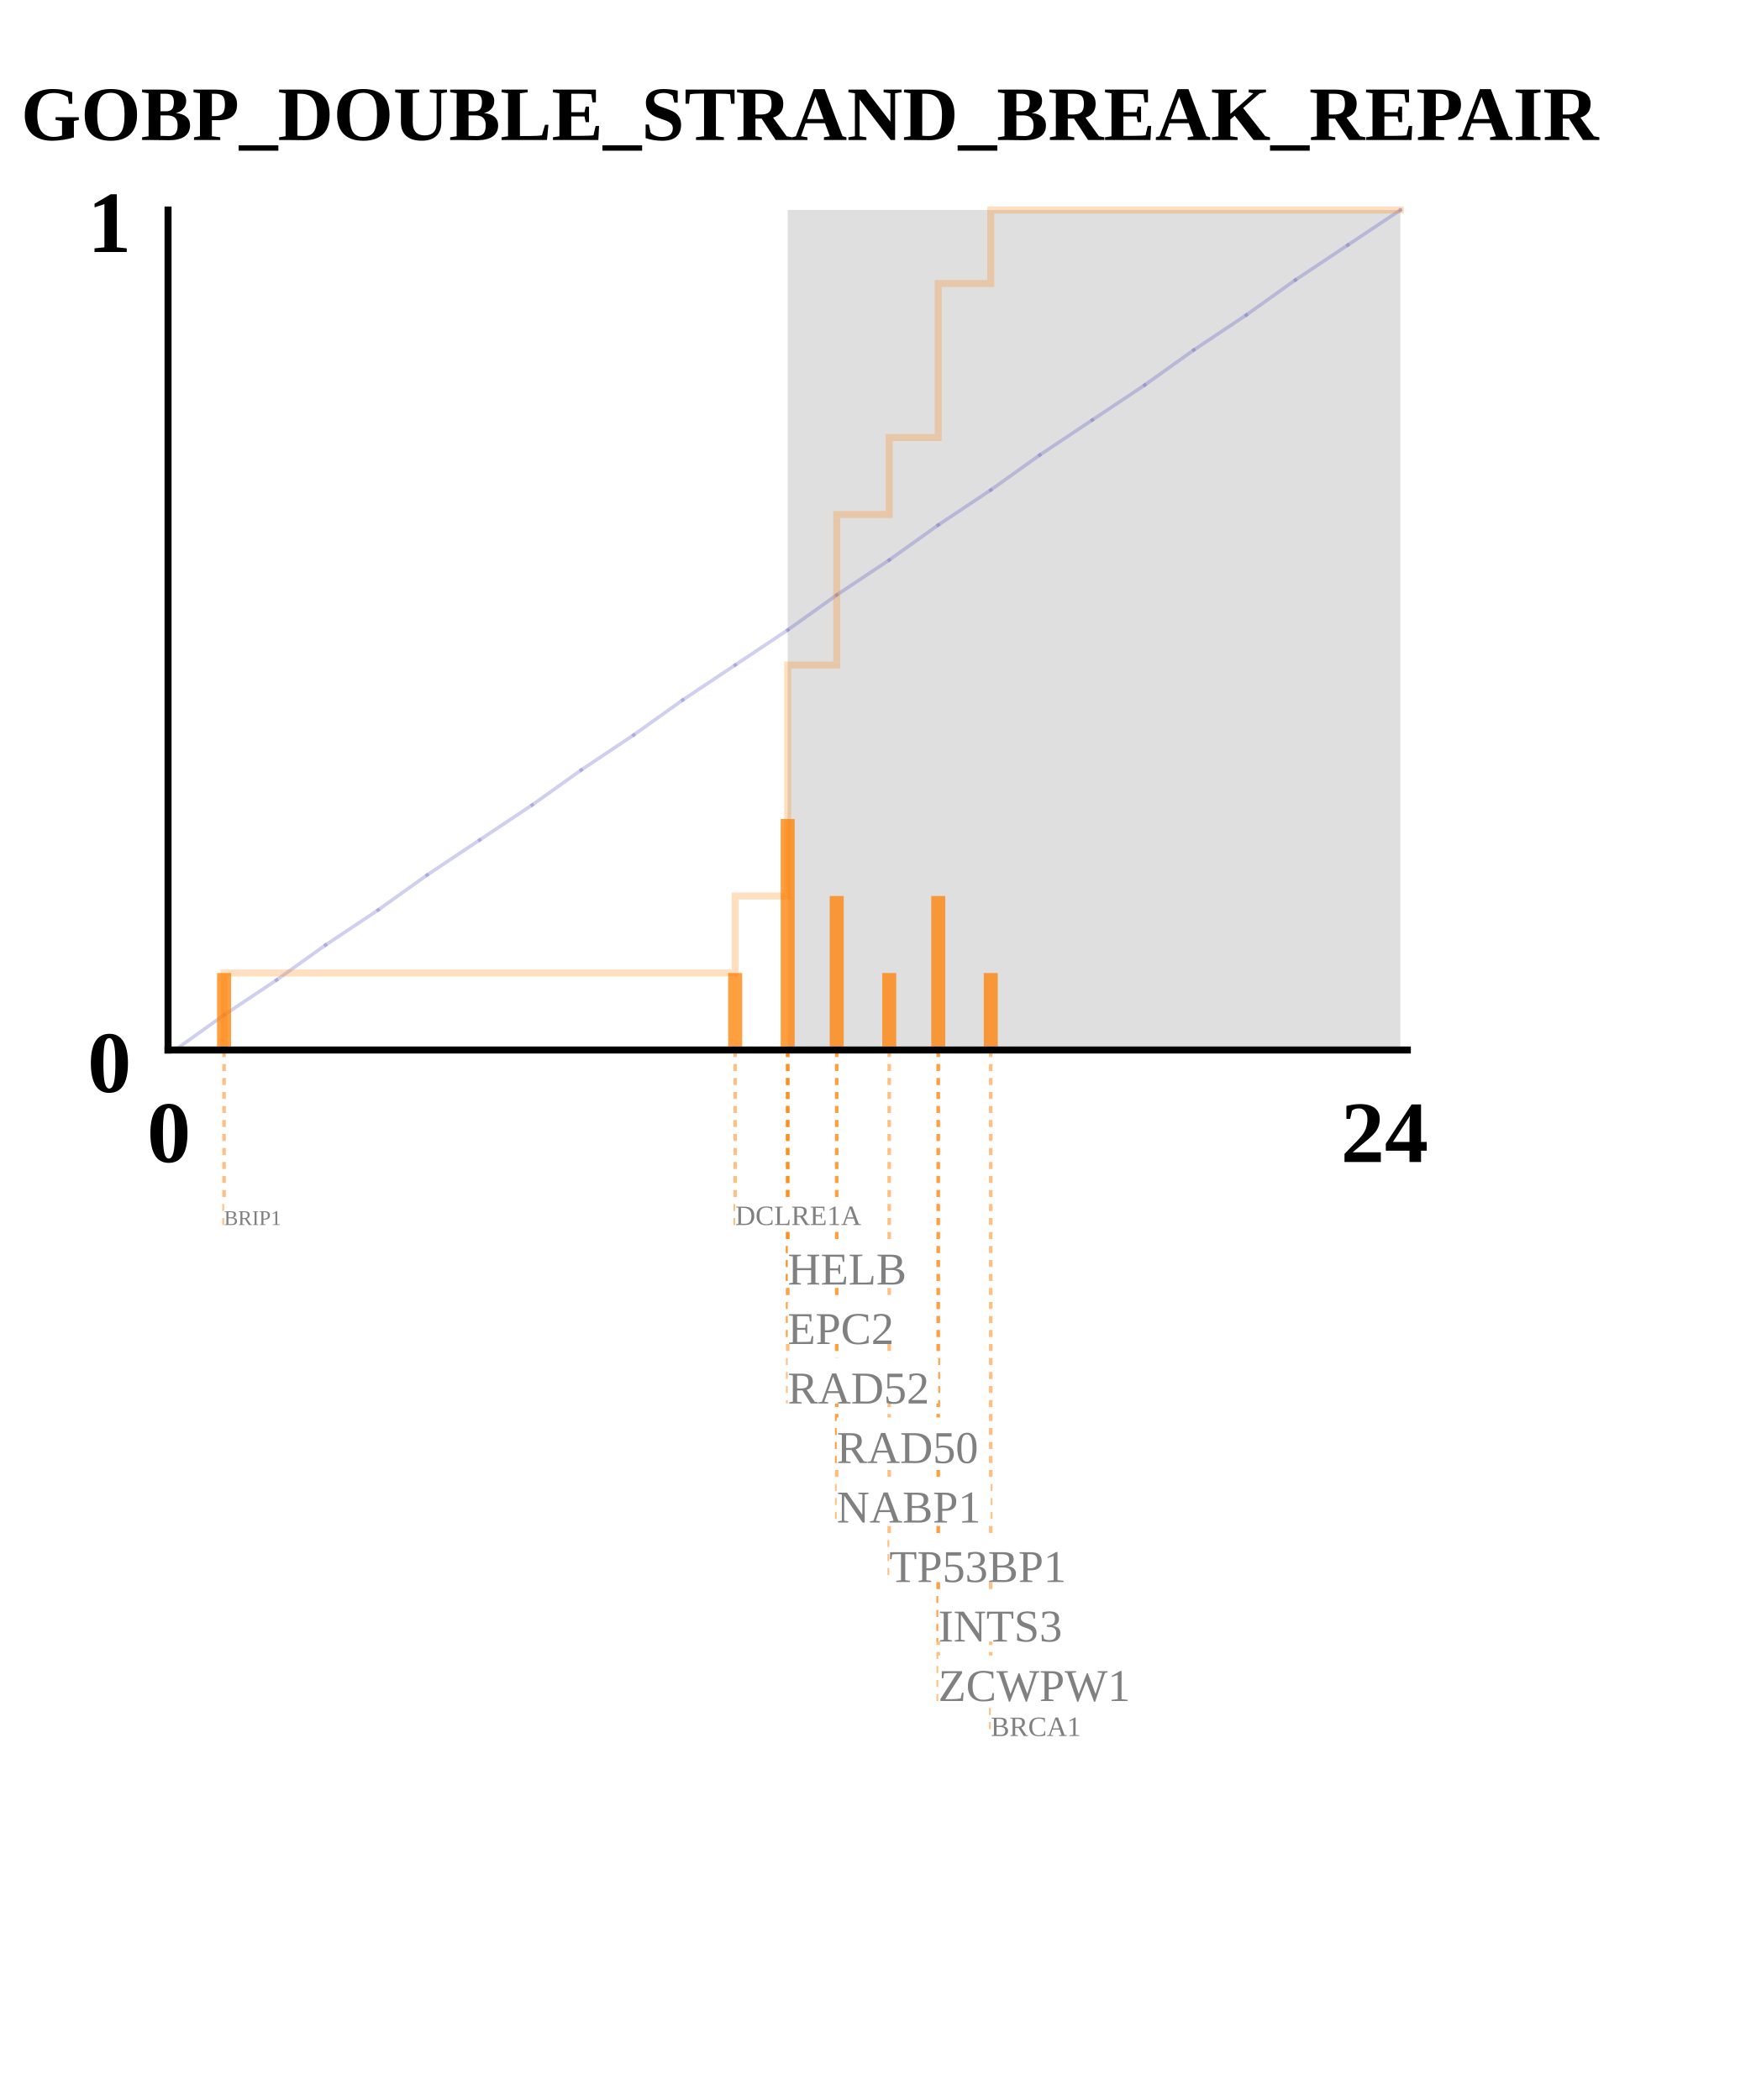
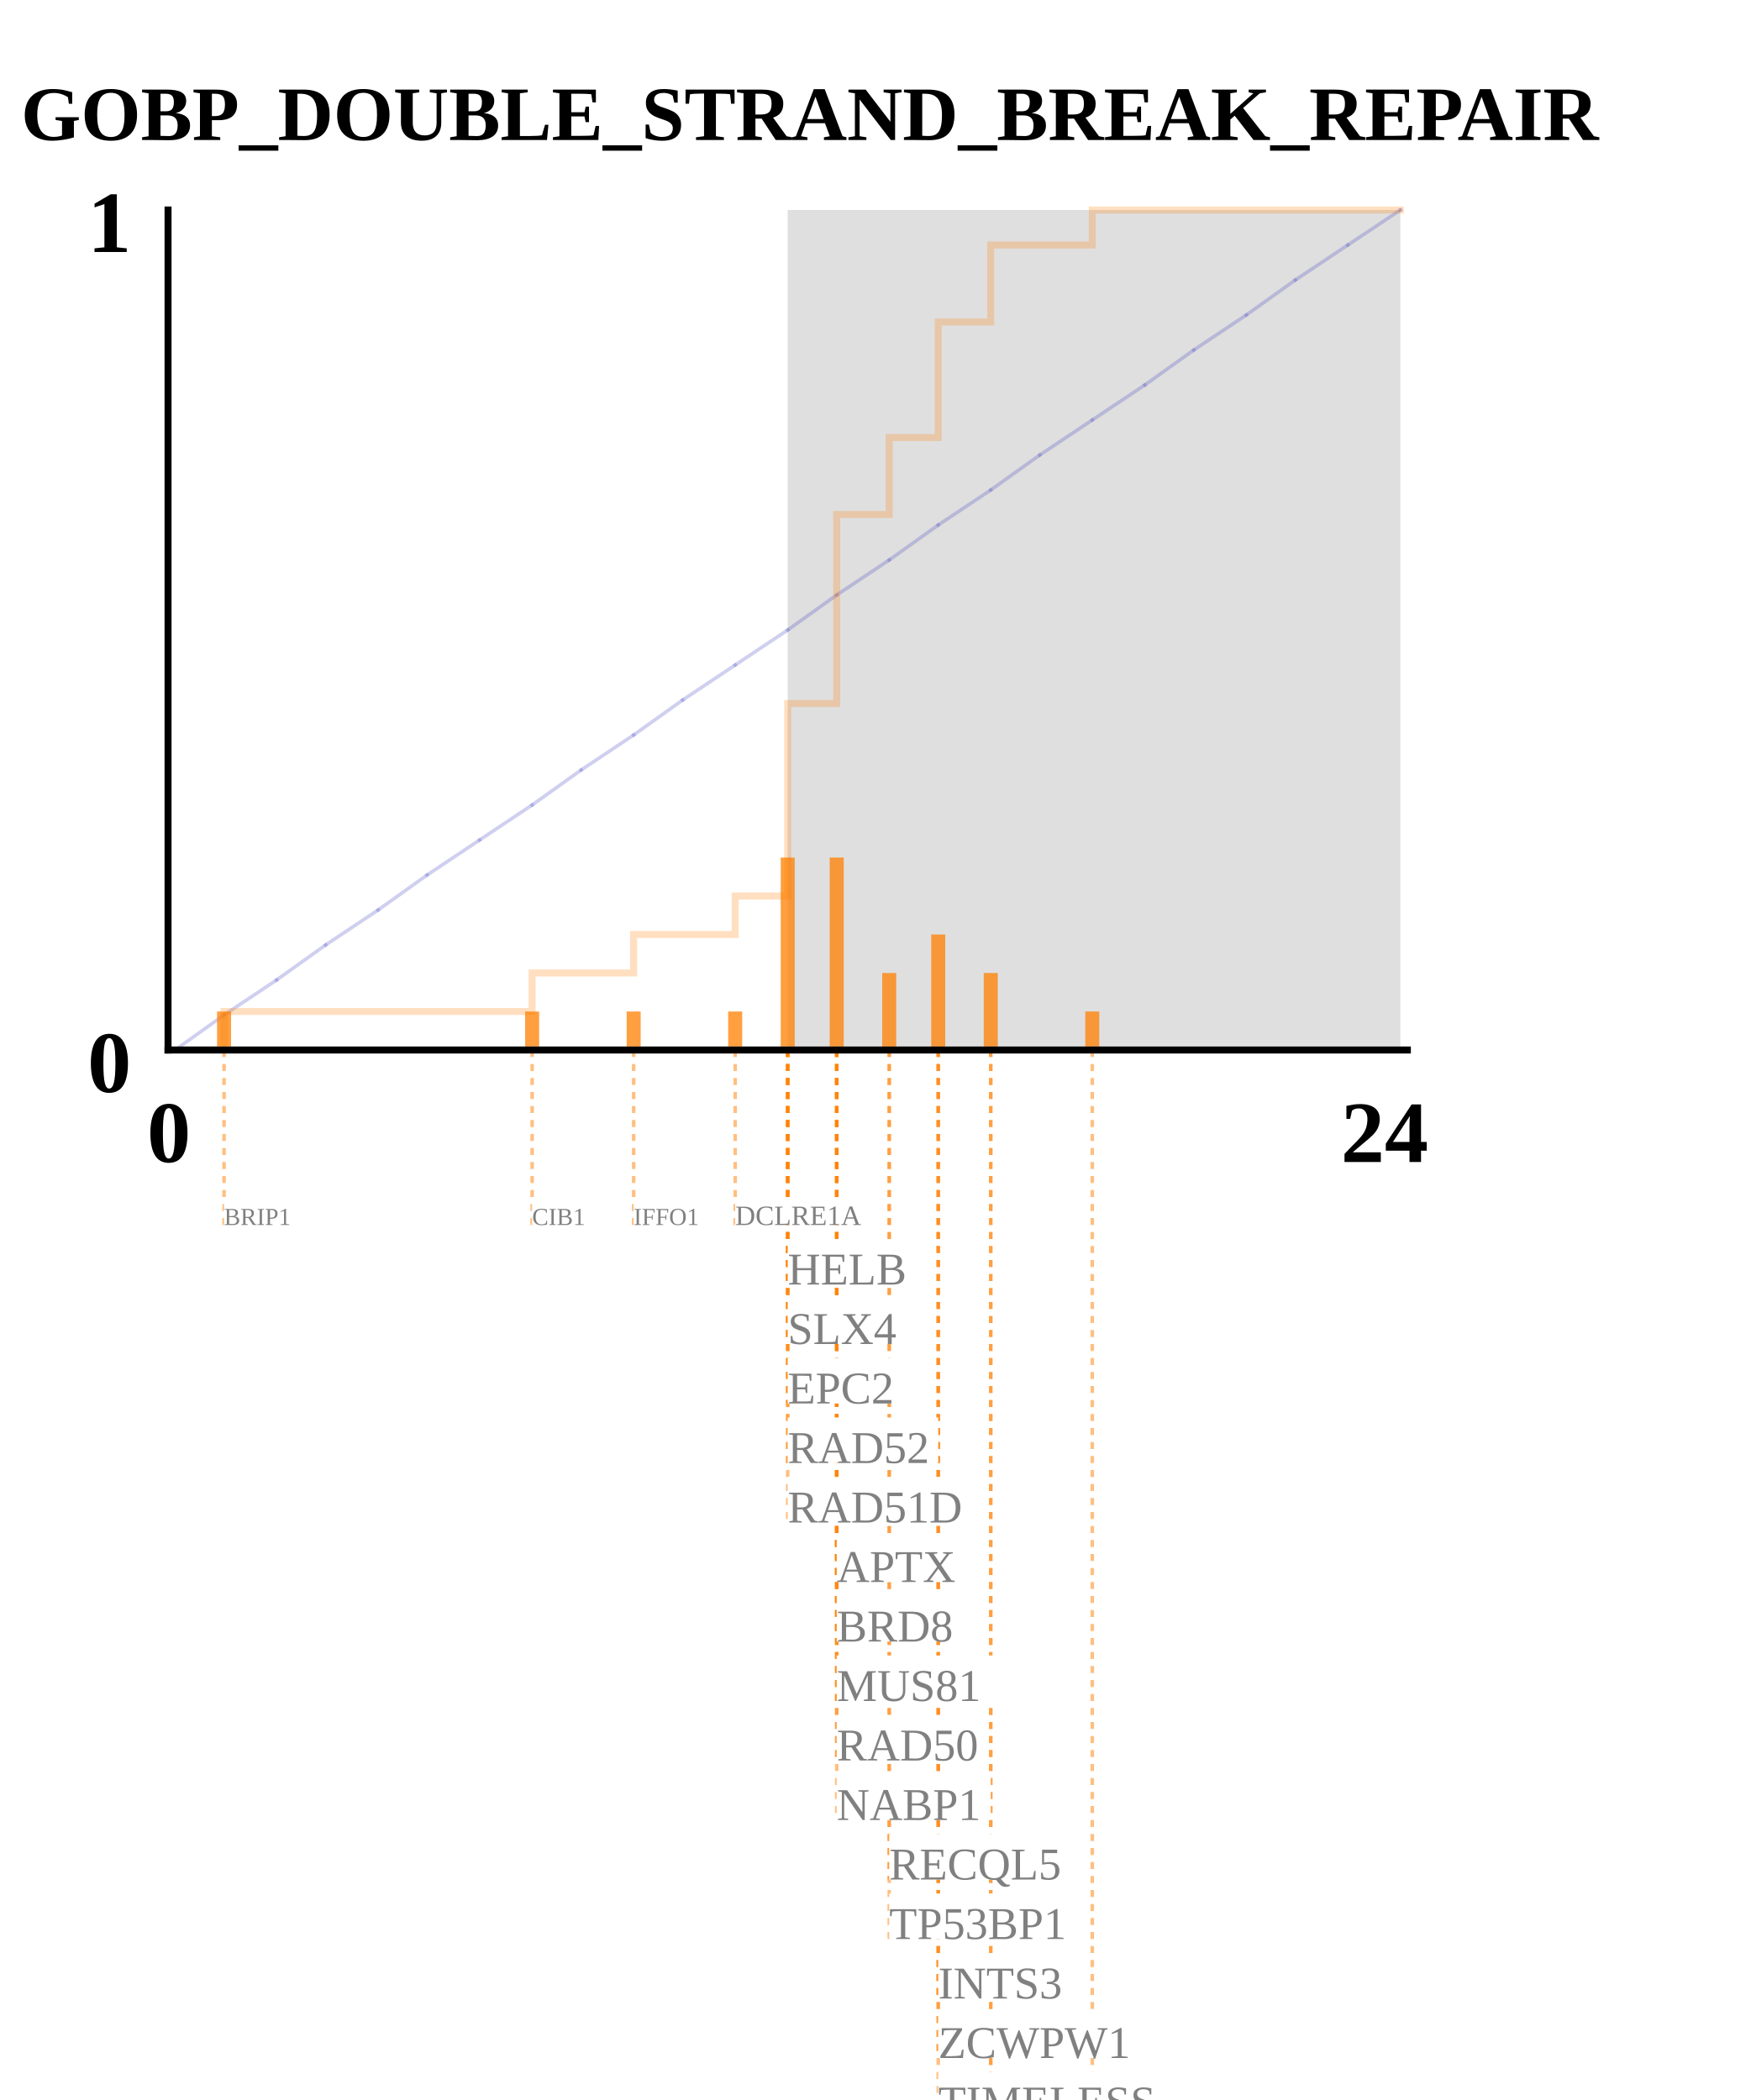
<svg xmlns="http://www.w3.org/2000/svg" height="158.75mm" version="1.1" viewBox="0 0 500 600" width="132.292mm" x="0mm" y="0mm">
  <rect height="1200" style="fill:rgb(255,255,255);stroke:none;" width="1000" x="0" y="0" />
  <rect height="240" style="fill:rgb(191,191,191);fill-opacity:0.498;stroke:none;" width="175" x="225" y="60" />
  <line style="fill:none;stroke:rgb(63,63,191);stroke-opacity:0.247;stroke-miterlimit:10;stroke-linecap:square;" x1="50" x2="50" y1="300" y2="300" />
  <line style="fill:none;stroke:rgb(63,63,191);stroke-opacity:0.247;stroke-miterlimit:10;stroke-linecap:square;" x1="50" x2="64" y1="300" y2="290" />
  <line style="fill:none;stroke:rgb(63,63,191);stroke-opacity:0.247;stroke-miterlimit:10;stroke-linecap:square;" x1="64" x2="79" y1="290" y2="280" />
  <line style="fill:none;stroke:rgb(63,63,191);stroke-opacity:0.247;stroke-miterlimit:10;stroke-linecap:square;" x1="79" x2="93" y1="280" y2="270" />
  <line style="fill:none;stroke:rgb(63,63,191);stroke-opacity:0.247;stroke-miterlimit:10;stroke-linecap:square;" x1="93" x2="108" y1="270" y2="260" />
  <line style="fill:none;stroke:rgb(63,63,191);stroke-opacity:0.247;stroke-miterlimit:10;stroke-linecap:square;" x1="108" x2="122" y1="260" y2="250" />
  <line style="fill:none;stroke:rgb(63,63,191);stroke-opacity:0.247;stroke-miterlimit:10;stroke-linecap:square;" x1="122" x2="137" y1="250" y2="240" />
  <line style="fill:none;stroke:rgb(63,63,191);stroke-opacity:0.247;stroke-miterlimit:10;stroke-linecap:square;" x1="137" x2="152" y1="240" y2="230" />
  <line style="fill:none;stroke:rgb(63,63,191);stroke-opacity:0.247;stroke-miterlimit:10;stroke-linecap:square;" x1="152" x2="166" y1="230" y2="220" />
  <line style="fill:none;stroke:rgb(63,63,191);stroke-opacity:0.247;stroke-miterlimit:10;stroke-linecap:square;" x1="166" x2="181" y1="220" y2="210" />
  <line style="fill:none;stroke:rgb(63,63,191);stroke-opacity:0.247;stroke-miterlimit:10;stroke-linecap:square;" x1="181" x2="195" y1="210" y2="200" />
  <line style="fill:none;stroke:rgb(63,63,191);stroke-opacity:0.247;stroke-miterlimit:10;stroke-linecap:square;" x1="195" x2="210" y1="200" y2="190" />
  <line style="fill:none;stroke:rgb(63,63,191);stroke-opacity:0.247;stroke-miterlimit:10;stroke-linecap:square;" x1="210" x2="225" y1="190" y2="180" />
  <line style="fill:none;stroke:rgb(63,63,191);stroke-opacity:0.247;stroke-miterlimit:10;stroke-linecap:square;" x1="225" x2="239" y1="180" y2="170" />
  <line style="fill:none;stroke:rgb(63,63,191);stroke-opacity:0.247;stroke-miterlimit:10;stroke-linecap:square;" x1="239" x2="254" y1="170" y2="160" />
  <line style="fill:none;stroke:rgb(63,63,191);stroke-opacity:0.247;stroke-miterlimit:10;stroke-linecap:square;" x1="254" x2="268" y1="160" y2="150" />
  <line style="fill:none;stroke:rgb(63,63,191);stroke-opacity:0.247;stroke-miterlimit:10;stroke-linecap:square;" x1="268" x2="283" y1="150" y2="140" />
  <line style="fill:none;stroke:rgb(63,63,191);stroke-opacity:0.247;stroke-miterlimit:10;stroke-linecap:square;" x1="283" x2="297" y1="140" y2="130" />
  <line style="fill:none;stroke:rgb(63,63,191);stroke-opacity:0.247;stroke-miterlimit:10;stroke-linecap:square;" x1="297" x2="312" y1="130" y2="120" />
  <line style="fill:none;stroke:rgb(63,63,191);stroke-opacity:0.247;stroke-miterlimit:10;stroke-linecap:square;" x1="312" x2="327" y1="120" y2="110" />
  <line style="fill:none;stroke:rgb(63,63,191);stroke-opacity:0.247;stroke-miterlimit:10;stroke-linecap:square;" x1="327" x2="341" y1="110" y2="100" />
  <line style="fill:none;stroke:rgb(63,63,191);stroke-opacity:0.247;stroke-miterlimit:10;stroke-linecap:square;" x1="341" x2="356" y1="100" y2="90" />
  <line style="fill:none;stroke:rgb(63,63,191);stroke-opacity:0.247;stroke-miterlimit:10;stroke-linecap:square;" x1="356" x2="370" y1="90" y2="80" />
  <line style="fill:none;stroke:rgb(63,63,191);stroke-opacity:0.247;stroke-miterlimit:10;stroke-linecap:square;" x1="370" x2="385" y1="80" y2="70" />
  <line style="fill:none;stroke:rgb(63,63,191);stroke-opacity:0.247;stroke-miterlimit:10;stroke-linecap:square;" x1="385" x2="400" y1="70" y2="60" />
  <line style="fill:none;stroke:rgb(63,63,191);stroke-opacity:0.247;stroke-miterlimit:10;stroke-linecap:square;" x1="400" x2="400" y1="60" y2="60" />
-   <rect height="21" style="fill:rgb(255,127,0);fill-opacity:0.749;stroke:none;" width="4" x="62" y="278" />
+   <rect height="10" style="fill:rgb(255,127,0);fill-opacity:0.749;stroke:none;" width="4" x="62" y="289" />
  <line style="fill:none;stroke:rgb(255,127,0);stroke-opacity:0.247;stroke-width:2;stroke-miterlimit:10;stroke-linecap:square;" x1="50" x2="64" y1="300" y2="300" />
-   <line style="fill:none;stroke:rgb(255,127,0);stroke-opacity:0.247;stroke-width:2;stroke-miterlimit:10;stroke-linecap:square;" x1="64" x2="64" y1="298" y2="280" />
-   <rect height="21" style="fill:rgb(255,127,0);fill-opacity:0.749;stroke:none;" width="4" x="208" y="278" />
-   <line style="fill:none;stroke:rgb(255,127,0);stroke-opacity:0.247;stroke-width:2;stroke-miterlimit:10;stroke-linecap:square;" x1="64" x2="210" y1="278" y2="278" />
-   <line style="fill:none;stroke:rgb(255,127,0);stroke-opacity:0.247;stroke-width:2;stroke-miterlimit:10;stroke-linecap:square;" x1="210" x2="210" y1="276" y2="258" />
-   <rect height="65" style="fill:rgb(255,127,0);fill-opacity:0.749;stroke:none;" width="4" x="223" y="234" />
+   <line style="fill:none;stroke:rgb(255,127,0);stroke-opacity:0.247;stroke-width:2;stroke-miterlimit:10;stroke-linecap:square;" x1="64" x2="64" y1="298" y2="291" />
+   <rect height="10" style="fill:rgb(255,127,0);fill-opacity:0.749;stroke:none;" width="4" x="150" y="289" />
+   <line style="fill:none;stroke:rgb(255,127,0);stroke-opacity:0.247;stroke-width:2;stroke-miterlimit:10;stroke-linecap:square;" x1="64" x2="152" y1="289" y2="289" />
+   <line style="fill:none;stroke:rgb(255,127,0);stroke-opacity:0.247;stroke-width:2;stroke-miterlimit:10;stroke-linecap:square;" x1="152" x2="152" y1="287" y2="280" />
+   <rect height="10" style="fill:rgb(255,127,0);fill-opacity:0.749;stroke:none;" width="4" x="179" y="289" />
+   <line style="fill:none;stroke:rgb(255,127,0);stroke-opacity:0.247;stroke-width:2;stroke-miterlimit:10;stroke-linecap:square;" x1="152" x2="181" y1="278" y2="278" />
+   <line style="fill:none;stroke:rgb(255,127,0);stroke-opacity:0.247;stroke-width:2;stroke-miterlimit:10;stroke-linecap:square;" x1="181" x2="181" y1="276" y2="269" />
+   <rect height="10" style="fill:rgb(255,127,0);fill-opacity:0.749;stroke:none;" width="4" x="208" y="289" />
+   <line style="fill:none;stroke:rgb(255,127,0);stroke-opacity:0.247;stroke-width:2;stroke-miterlimit:10;stroke-linecap:square;" x1="181" x2="210" y1="267" y2="267" />
+   <line style="fill:none;stroke:rgb(255,127,0);stroke-opacity:0.247;stroke-width:2;stroke-miterlimit:10;stroke-linecap:square;" x1="210" x2="210" y1="265" y2="258" />
+   <rect height="54" style="fill:rgb(255,127,0);fill-opacity:0.749;stroke:none;" width="4" x="223" y="245" />
  <line style="fill:none;stroke:rgb(255,127,0);stroke-opacity:0.247;stroke-width:2;stroke-miterlimit:10;stroke-linecap:square;" x1="210" x2="225" y1="256" y2="256" />
-   <line style="fill:none;stroke:rgb(255,127,0);stroke-opacity:0.247;stroke-width:2;stroke-miterlimit:10;stroke-linecap:square;" x1="225" x2="225" y1="254" y2="192" />
-   <rect height="43" style="fill:rgb(255,127,0);fill-opacity:0.749;stroke:none;" width="4" x="237" y="256" />
-   <line style="fill:none;stroke:rgb(255,127,0);stroke-opacity:0.247;stroke-width:2;stroke-miterlimit:10;stroke-linecap:square;" x1="225" x2="239" y1="190" y2="190" />
-   <line style="fill:none;stroke:rgb(255,127,0);stroke-opacity:0.247;stroke-width:2;stroke-miterlimit:10;stroke-linecap:square;" x1="239" x2="239" y1="188" y2="149" />
+   <line style="fill:none;stroke:rgb(255,127,0);stroke-opacity:0.247;stroke-width:2;stroke-miterlimit:10;stroke-linecap:square;" x1="225" x2="225" y1="254" y2="203" />
+   <rect height="54" style="fill:rgb(255,127,0);fill-opacity:0.749;stroke:none;" width="4" x="237" y="245" />
+   <line style="fill:none;stroke:rgb(255,127,0);stroke-opacity:0.247;stroke-width:2;stroke-miterlimit:10;stroke-linecap:square;" x1="225" x2="239" y1="201" y2="201" />
+   <line style="fill:none;stroke:rgb(255,127,0);stroke-opacity:0.247;stroke-width:2;stroke-miterlimit:10;stroke-linecap:square;" x1="239" x2="239" y1="199" y2="149" />
  <rect height="21" style="fill:rgb(255,127,0);fill-opacity:0.749;stroke:none;" width="4" x="252" y="278" />
  <line style="fill:none;stroke:rgb(255,127,0);stroke-opacity:0.247;stroke-width:2;stroke-miterlimit:10;stroke-linecap:square;" x1="239" x2="254" y1="147" y2="147" />
  <line style="fill:none;stroke:rgb(255,127,0);stroke-opacity:0.247;stroke-width:2;stroke-miterlimit:10;stroke-linecap:square;" x1="254" x2="254" y1="145" y2="127" />
-   <rect height="43" style="fill:rgb(255,127,0);fill-opacity:0.749;stroke:none;" width="4" x="266" y="256" />
+   <rect height="32" style="fill:rgb(255,127,0);fill-opacity:0.749;stroke:none;" width="4" x="266" y="267" />
  <line style="fill:none;stroke:rgb(255,127,0);stroke-opacity:0.247;stroke-width:2;stroke-miterlimit:10;stroke-linecap:square;" x1="254" x2="268" y1="125" y2="125" />
-   <line style="fill:none;stroke:rgb(255,127,0);stroke-opacity:0.247;stroke-width:2;stroke-miterlimit:10;stroke-linecap:square;" x1="268" x2="268" y1="123" y2="83" />
+   <line style="fill:none;stroke:rgb(255,127,0);stroke-opacity:0.247;stroke-width:2;stroke-miterlimit:10;stroke-linecap:square;" x1="268" x2="268" y1="123" y2="94" />
  <rect height="21" style="fill:rgb(255,127,0);fill-opacity:0.749;stroke:none;" width="4" x="281" y="278" />
-   <line style="fill:none;stroke:rgb(255,127,0);stroke-opacity:0.247;stroke-width:2;stroke-miterlimit:10;stroke-linecap:square;" x1="268" x2="283" y1="81" y2="81" />
-   <line style="fill:none;stroke:rgb(255,127,0);stroke-opacity:0.247;stroke-width:2;stroke-miterlimit:10;stroke-linecap:square;" x1="283" x2="283" y1="79" y2="62" />
-   <line style="fill:none;stroke:rgb(255,127,0);stroke-opacity:0.247;stroke-width:2;stroke-miterlimit:10;stroke-linecap:square;" x1="283" x2="400" y1="60" y2="60" />
+   <line style="fill:none;stroke:rgb(255,127,0);stroke-opacity:0.247;stroke-width:2;stroke-miterlimit:10;stroke-linecap:square;" x1="268" x2="283" y1="92" y2="92" />
+   <line style="fill:none;stroke:rgb(255,127,0);stroke-opacity:0.247;stroke-width:2;stroke-miterlimit:10;stroke-linecap:square;" x1="283" x2="283" y1="90" y2="72" />
+   <rect height="10" style="fill:rgb(255,127,0);fill-opacity:0.749;stroke:none;" width="4" x="310" y="289" />
+   <line style="fill:none;stroke:rgb(255,127,0);stroke-opacity:0.247;stroke-width:2;stroke-miterlimit:10;stroke-linecap:square;" x1="283" x2="312" y1="70" y2="70" />
+   <line style="fill:none;stroke:rgb(255,127,0);stroke-opacity:0.247;stroke-width:2;stroke-miterlimit:10;stroke-linecap:square;" x1="312" x2="312" y1="68" y2="62" />
+   <line style="fill:none;stroke:rgb(255,127,0);stroke-opacity:0.247;stroke-width:2;stroke-miterlimit:10;stroke-linecap:square;" x1="312" x2="400" y1="60" y2="60" />
  <line style="fill:none;stroke:rgb(255,127,0);stroke-opacity:0.498;stroke-miterlimit:2;stroke-dasharray:2;" x1="64" x2="64" y1="300" y2="350" />
+   <line style="fill:none;stroke:rgb(255,127,0);stroke-opacity:0.498;stroke-miterlimit:2;stroke-dasharray:2;" x1="152" x2="152" y1="300" y2="350" />
+   <line style="fill:none;stroke:rgb(255,127,0);stroke-opacity:0.498;stroke-miterlimit:2;stroke-dasharray:2;" x1="181" x2="181" y1="300" y2="350" />
  <line style="fill:none;stroke:rgb(255,127,0);stroke-opacity:0.498;stroke-miterlimit:2;stroke-dasharray:2;" x1="210" x2="210" y1="300" y2="350" />
  <line style="fill:none;stroke:rgb(255,127,0);stroke-opacity:0.498;stroke-miterlimit:2;stroke-dasharray:2;" x1="225" x2="225" y1="300" y2="367" />
  <line style="fill:none;stroke:rgb(255,127,0);stroke-opacity:0.498;stroke-miterlimit:2;stroke-dasharray:2;" x1="225" x2="225" y1="300" y2="384" />
  <line style="fill:none;stroke:rgb(255,127,0);stroke-opacity:0.498;stroke-miterlimit:2;stroke-dasharray:2;" x1="225" x2="225" y1="300" y2="401" />
-   <line style="fill:none;stroke:rgb(255,127,0);stroke-opacity:0.498;stroke-miterlimit:2;stroke-dasharray:2;" x1="239" x2="239" y1="300" y2="418" />
-   <line style="fill:none;stroke:rgb(255,127,0);stroke-opacity:0.498;stroke-miterlimit:2;stroke-dasharray:2;" x1="239" x2="239" y1="300" y2="435" />
-   <line style="fill:none;stroke:rgb(255,127,0);stroke-opacity:0.498;stroke-miterlimit:2;stroke-dasharray:2;" x1="254" x2="254" y1="300" y2="452" />
-   <line style="fill:none;stroke:rgb(255,127,0);stroke-opacity:0.498;stroke-miterlimit:2;stroke-dasharray:2;" x1="268" x2="268" y1="300" y2="469" />
-   <line style="fill:none;stroke:rgb(255,127,0);stroke-opacity:0.498;stroke-miterlimit:2;stroke-dasharray:2;" x1="268" x2="268" y1="300" y2="486" />
-   <line style="fill:none;stroke:rgb(255,127,0);stroke-opacity:0.498;stroke-miterlimit:2;stroke-dasharray:2;" x1="283" x2="283" y1="300" y2="496" />
+   <line style="fill:none;stroke:rgb(255,127,0);stroke-opacity:0.498;stroke-miterlimit:2;stroke-dasharray:2;" x1="225" x2="225" y1="300" y2="418" />
+   <line style="fill:none;stroke:rgb(255,127,0);stroke-opacity:0.498;stroke-miterlimit:2;stroke-dasharray:2;" x1="225" x2="225" y1="300" y2="435" />
+   <line style="fill:none;stroke:rgb(255,127,0);stroke-opacity:0.498;stroke-miterlimit:2;stroke-dasharray:2;" x1="239" x2="239" y1="300" y2="452" />
+   <line style="fill:none;stroke:rgb(255,127,0);stroke-opacity:0.498;stroke-miterlimit:2;stroke-dasharray:2;" x1="239" x2="239" y1="300" y2="469" />
+   <line style="fill:none;stroke:rgb(255,127,0);stroke-opacity:0.498;stroke-miterlimit:2;stroke-dasharray:2;" x1="239" x2="239" y1="300" y2="486" />
+   <line style="fill:none;stroke:rgb(255,127,0);stroke-opacity:0.498;stroke-miterlimit:2;stroke-dasharray:2;" x1="239" x2="239" y1="300" y2="503" />
+   <line style="fill:none;stroke:rgb(255,127,0);stroke-opacity:0.498;stroke-miterlimit:2;stroke-dasharray:2;" x1="239" x2="239" y1="300" y2="520" />
+   <line style="fill:none;stroke:rgb(255,127,0);stroke-opacity:0.498;stroke-miterlimit:2;stroke-dasharray:2;" x1="254" x2="254" y1="300" y2="537" />
+   <line style="fill:none;stroke:rgb(255,127,0);stroke-opacity:0.498;stroke-miterlimit:2;stroke-dasharray:2;" x1="254" x2="254" y1="300" y2="554" />
+   <line style="fill:none;stroke:rgb(255,127,0);stroke-opacity:0.498;stroke-miterlimit:2;stroke-dasharray:2;" x1="268" x2="268" y1="300" y2="571" />
+   <line style="fill:none;stroke:rgb(255,127,0);stroke-opacity:0.498;stroke-miterlimit:2;stroke-dasharray:2;" x1="268" x2="268" y1="300" y2="588" />
+   <line style="fill:none;stroke:rgb(255,127,0);stroke-opacity:0.498;stroke-miterlimit:2;stroke-dasharray:2;" x1="268" x2="268" y1="300" y2="605" />
+   <line style="fill:none;stroke:rgb(255,127,0);stroke-opacity:0.498;stroke-miterlimit:2;stroke-dasharray:2;" x1="283" x2="283" y1="300" y2="622" />
+   <line style="fill:none;stroke:rgb(255,127,0);stroke-opacity:0.498;stroke-miterlimit:2;stroke-dasharray:2;" x1="283" x2="283" y1="300" y2="639" />
+   <line style="fill:none;stroke:rgb(255,127,0);stroke-opacity:0.498;stroke-miterlimit:2;stroke-dasharray:2;" x1="312" x2="312" y1="300" y2="648" />
  <line style="fill:none;stroke:rgb(0,0,0);stroke-width:2;stroke-miterlimit:10;stroke-linecap:square;" x1="48" x2="48" y1="60" y2="300" />
  <line style="fill:none;stroke:rgb(0,0,0);stroke-width:2;stroke-miterlimit:10;stroke-linecap:square;" x1="48" x2="402" y1="300" y2="300" />
  <rect height="30" style="fill:rgb(255,255,255);stroke:none;" width="17" x="42" y="308" />
  <text style="fill:rgb(0,0,0);stroke:none;font-size:25px;font-weight:bold;" x="42" y="332">0</text>
  <rect height="30" style="fill:rgb(255,255,255);stroke:none;" width="34" x="383" y="308" />
  <text style="fill:rgb(0,0,0);stroke:none;font-size:25px;font-weight:bold;" x="383" y="332">24</text>
  <text style="fill:rgb(0,0,0);stroke:none;font-size:25px;font-weight:bold;" x="25" y="312">0</text>
  <text style="fill:rgb(0,0,0);stroke:none;font-size:25px;font-weight:bold;" x="25" y="72">1</text>
  <text style="fill:rgb(0,0,0);stroke:none;font-size:22px;font-weight:bold;" x="6" y="40">GOBP_DOUBLE_STRAND_BREAK_REPAIR</text>
-   <rect height="6" style="fill:rgb(255,255,255);stroke:none;" width="18" x="64" y="344" />
-   <text style="fill:rgb(128,128,128);stroke:none;font-size:6px;" x="64" y="350">BRIP1</text>
+   <rect height="7" style="fill:rgb(255,255,255);stroke:none;" width="20" x="64" y="343" />
+   <text style="fill:rgb(128,128,128);stroke:none;font-size:7px;" x="64" y="350">BRIP1</text>
+   <rect height="7" style="fill:rgb(255,255,255);stroke:none;" width="16" x="152" y="343" />
+   <text style="fill:rgb(128,128,128);stroke:none;font-size:7px;" x="152" y="350">CIB1</text>
+   <rect height="7" style="fill:rgb(255,255,255);stroke:none;" width="20" x="181" y="343" />
+   <text style="fill:rgb(128,128,128);stroke:none;font-size:7px;" x="181" y="350">IFFO1</text>
  <rect height="8" style="fill:rgb(255,255,255);stroke:none;" width="37" x="210" y="342" />
  <text style="fill:rgb(128,128,128);stroke:none;font-size:8px;" x="210" y="350">DCLRE1A</text>
  <rect height="13" style="fill:rgb(255,255,255);stroke:none;" width="34" x="225" y="354" />
  <text style="fill:rgb(128,128,128);stroke:none;font-size:13px;" x="225" y="367">HELB</text>
-   <rect height="13" style="fill:rgb(255,255,255);stroke:none;" width="33" x="225" y="371" />
-   <text style="fill:rgb(128,128,128);stroke:none;font-size:13px;" x="225" y="384">EPC2</text>
-   <rect height="13" style="fill:rgb(255,255,255);stroke:none;" width="43" x="225" y="388" />
-   <text style="fill:rgb(128,128,128);stroke:none;font-size:13px;" x="225" y="401">RAD52</text>
-   <rect height="13" style="fill:rgb(255,255,255);stroke:none;" width="43" x="239" y="405" />
-   <text style="fill:rgb(128,128,128);stroke:none;font-size:13px;" x="239" y="418">RAD50</text>
-   <rect height="13" style="fill:rgb(255,255,255);stroke:none;" width="44" x="239" y="422" />
-   <text style="fill:rgb(128,128,128);stroke:none;font-size:13px;" x="239" y="435">NABP1</text>
-   <rect height="13" style="fill:rgb(255,255,255);stroke:none;" width="56" x="254" y="439" />
-   <text style="fill:rgb(128,128,128);stroke:none;font-size:13px;" x="254" y="452">TP53BP1</text>
-   <rect height="13" style="fill:rgb(255,255,255);stroke:none;" width="37" x="268" y="456" />
-   <text style="fill:rgb(128,128,128);stroke:none;font-size:13px;" x="268" y="469">INTS3</text>
-   <rect height="13" style="fill:rgb(255,255,255);stroke:none;" width="57" x="268" y="473" />
-   <text style="fill:rgb(128,128,128);stroke:none;font-size:13px;" x="268" y="486">ZCWPW1</text>
-   <rect height="8" style="fill:rgb(255,255,255);stroke:none;" width="27" x="283" y="488" />
-   <text style="fill:rgb(128,128,128);stroke:none;font-size:8px;" x="283" y="496">BRCA1</text>
+   <rect height="13" style="fill:rgb(255,255,255);stroke:none;" width="32" x="225" y="371" />
+   <text style="fill:rgb(128,128,128);stroke:none;font-size:13px;" x="225" y="384">SLX4</text>
+   <rect height="13" style="fill:rgb(255,255,255);stroke:none;" width="33" x="225" y="388" />
+   <text style="fill:rgb(128,128,128);stroke:none;font-size:13px;" x="225" y="401">EPC2</text>
+   <rect height="13" style="fill:rgb(255,255,255);stroke:none;" width="43" x="225" y="405" />
+   <text style="fill:rgb(128,128,128);stroke:none;font-size:13px;" x="225" y="418">RAD52</text>
+   <rect height="13" style="fill:rgb(255,255,255);stroke:none;" width="53" x="225" y="422" />
+   <text style="fill:rgb(128,128,128);stroke:none;font-size:13px;" x="225" y="435">RAD51D</text>
+   <rect height="13" style="fill:rgb(255,255,255);stroke:none;" width="32" x="239" y="439" />
+   <text style="fill:rgb(128,128,128);stroke:none;font-size:13px;" x="239" y="452">APTX</text>
+   <rect height="13" style="fill:rgb(255,255,255);stroke:none;" width="35" x="239" y="456" />
+   <text style="fill:rgb(128,128,128);stroke:none;font-size:13px;" x="239" y="469">BRD8</text>
+   <rect height="13" style="fill:rgb(255,255,255);stroke:none;" width="46" x="239" y="473" />
+   <text style="fill:rgb(128,128,128);stroke:none;font-size:13px;" x="239" y="486">MUS81</text>
+   <rect height="13" style="fill:rgb(255,255,255);stroke:none;" width="43" x="239" y="490" />
+   <text style="fill:rgb(128,128,128);stroke:none;font-size:13px;" x="239" y="503">RAD50</text>
+   <rect height="13" style="fill:rgb(255,255,255);stroke:none;" width="44" x="239" y="507" />
+   <text style="fill:rgb(128,128,128);stroke:none;font-size:13px;" x="239" y="520">NABP1</text>
+   <rect height="13" style="fill:rgb(255,255,255);stroke:none;" width="50" x="254" y="524" />
+   <text style="fill:rgb(128,128,128);stroke:none;font-size:13px;" x="254" y="537">RECQL5</text>
+   <rect height="13" style="fill:rgb(255,255,255);stroke:none;" width="56" x="254" y="541" />
+   <text style="fill:rgb(128,128,128);stroke:none;font-size:13px;" x="254" y="554">TP53BP1</text>
+   <rect height="13" style="fill:rgb(255,255,255);stroke:none;" width="37" x="268" y="558" />
+   <text style="fill:rgb(128,128,128);stroke:none;font-size:13px;" x="268" y="571">INTS3</text>
+   <rect height="13" style="fill:rgb(255,255,255);stroke:none;" width="57" x="268" y="575" />
+   <text style="fill:rgb(128,128,128);stroke:none;font-size:13px;" x="268" y="588">ZCWPW1</text>
+   <rect height="13" style="fill:rgb(255,255,255);stroke:none;" width="62" x="268" y="592" />
+   <text style="fill:rgb(128,128,128);stroke:none;font-size:13px;" x="268" y="605">TIMELESS</text>
+   <rect height="13" style="fill:rgb(255,255,255);stroke:none;" width="43" x="283" y="609" />
+   <text style="fill:rgb(128,128,128);stroke:none;font-size:13px;" x="283" y="622">BRCA1</text>
+   <rect height="13" style="fill:rgb(255,255,255);stroke:none;" width="55" x="283" y="626" />
+   <text style="fill:rgb(128,128,128);stroke:none;font-size:13px;" x="283" y="639">NSMCE1</text>
+   <rect height="7" style="fill:rgb(255,255,255);stroke:none;" width="20" x="312" y="641" />
+   <text style="fill:rgb(128,128,128);stroke:none;font-size:7px;" x="312" y="648">GINS2</text>
</svg>
